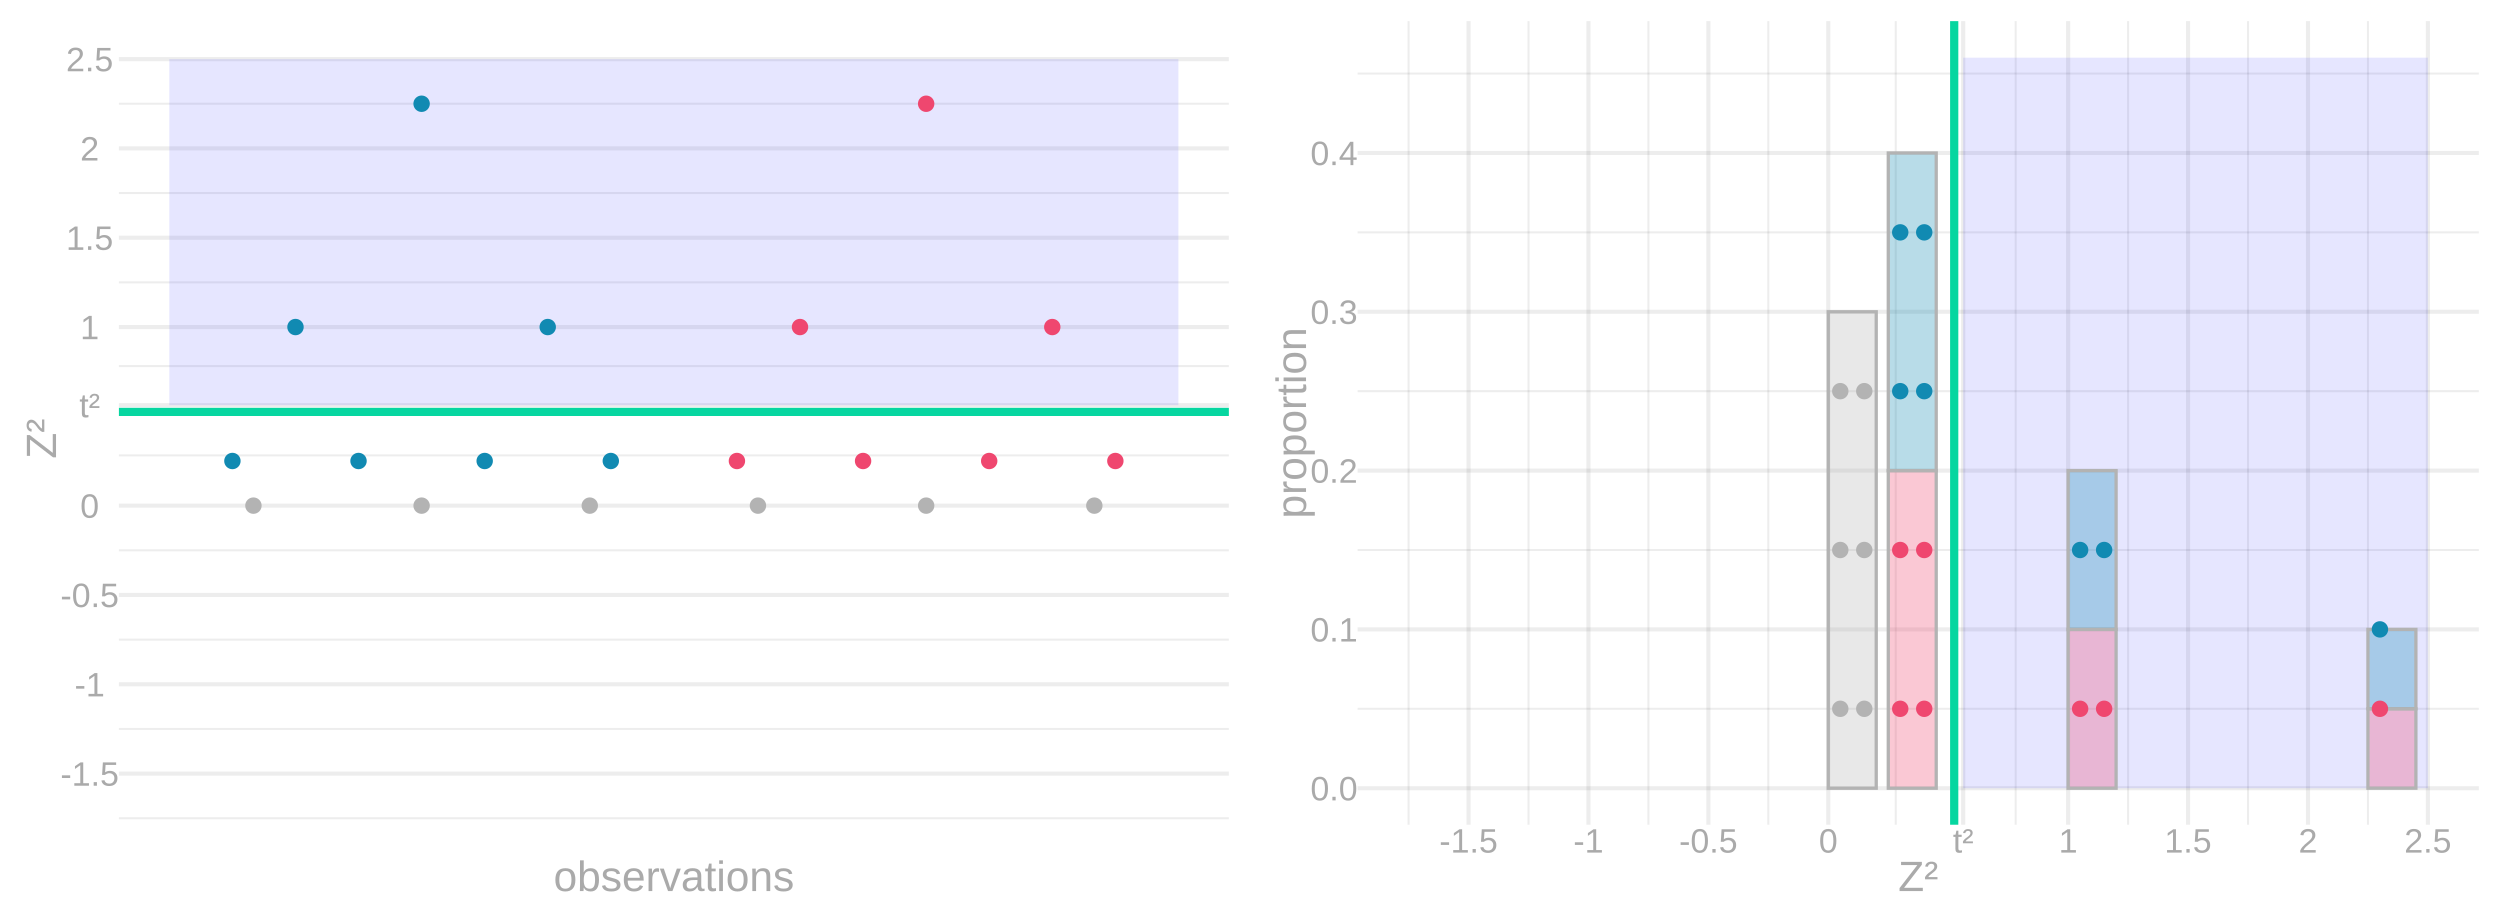
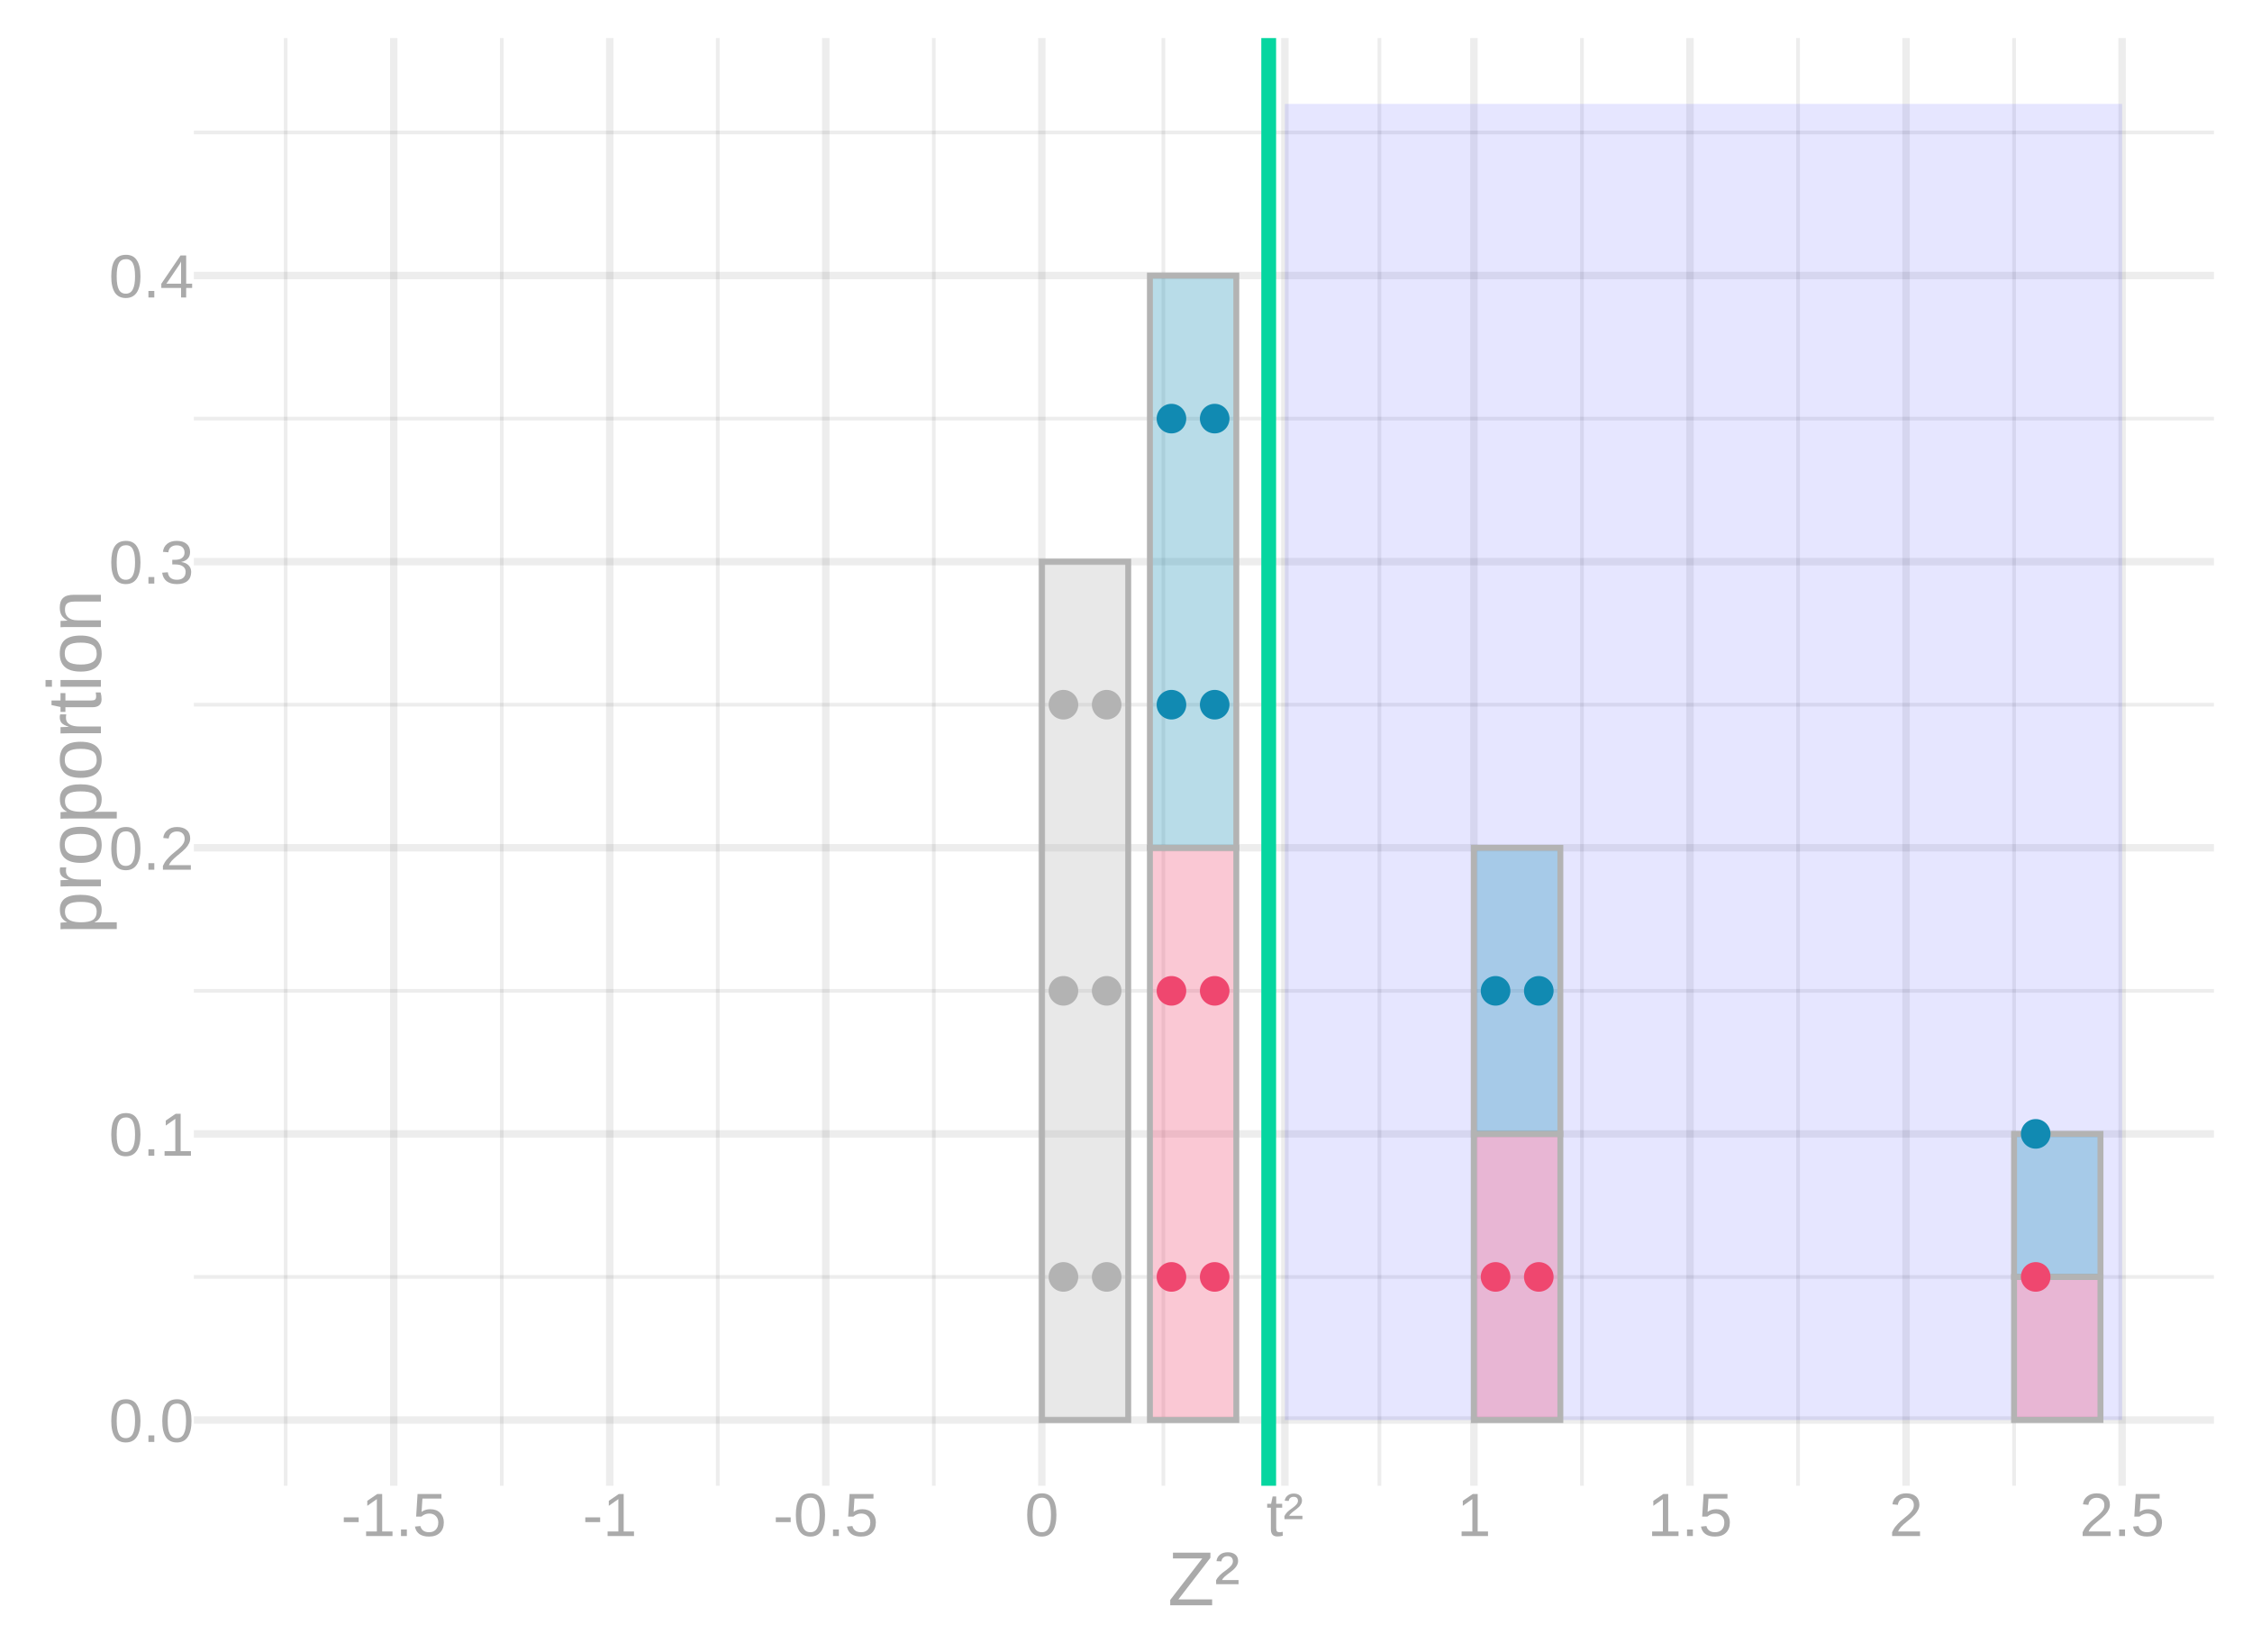
- <svg xmlns="http://www.w3.org/2000/svg" width="648.00pt" height="237.60pt" viewBox="0 0 648.00 237.60">
+ <svg xmlns="http://www.w3.org/2000/svg" width="324.00pt" height="237.60pt" viewBox="0 0 324.00 237.60">
  <g class="svglite">
    <defs>
      <style type="text/css">
    .svglite line, .svglite polyline, .svglite polygon, .svglite path, .svglite rect, .svglite circle {
      fill: none;
      stroke: #000000;
      stroke-linecap: round;
      stroke-linejoin: round;
      stroke-miterlimit: 10.00;
    }
    .svglite text {
      white-space: pre;
    }
    .svglite g.glyphgroup path {
      fill: inherit;
      stroke: none;
    }
  </style>
    </defs>
    <rect width="100%" height="100%" style="stroke: none; fill: none;" />
    <defs>
-       <clipPath id="cpMC4wMHw2NDguMDB8MC4wMHwyMzcuNjA=">
-         <rect x="0.00" y="0.00" width="648.00" height="237.60" />
-       </clipPath>
-     </defs>
-     <g clip-path="url(#cpMC4wMHw2NDguMDB8MC4wMHwyMzcuNjA=)">
- </g>
-     <defs>
      <clipPath id="cpMC4wMHwzMjQuMDB8MC4wMHwyMzcuNjA=">
-         <rect x="0" y="0.00" width="324.00" height="237.60" />
+         <rect x="0.00" y="0.00" width="324.00" height="237.60" />
      </clipPath>
    </defs>
    <g clip-path="url(#cpMC4wMHwzMjQuMDB8MC4wMHwyMzcuNjA=)">
-       <rect x="0" y="0.00" width="324.00" height="237.60" style="stroke-width: 1.07; stroke: none;" />
+       <rect x="0.00" y="0.00" width="324.00" height="237.60" style="stroke-width: 1.07; stroke: none;" />
    </g>
-     <g clip-path="url(#cpMC4wMHw2NDguMDB8MC4wMHwyMzcuNjA=)">
- </g>
    <defs>
-       <clipPath id="cpMzAuODJ8MzE4LjUyfDUuNDh8MjIxLjkz">
-         <rect x="30.82" y="5.48" width="287.71" height="216.45" />
+       <clipPath id="cpMjcuODl8MzE4LjUyfDUuNDh8MjEzLjc3">
+         <rect x="27.89" y="5.48" width="290.63" height="208.30" />
      </clipPath>
    </defs>
-     <g clip-path="url(#cpMzAuODJ8MzE4LjUyfDUuNDh8MjIxLjkz)">
-       <rect x="30.82" y="5.48" width="287.71" height="216.45" style="stroke-width: 1.07; stroke: none;" />
-       <polyline points="30.82,212.09 318.52,212.09 " style="stroke-width: 0.53; stroke: #000000; stroke-opacity: 0.071; stroke-linecap: butt;" />
-       <polyline points="30.82,188.94 318.52,188.94 " style="stroke-width: 0.53; stroke: #000000; stroke-opacity: 0.071; stroke-linecap: butt;" />
-       <polyline points="30.82,165.79 318.52,165.79 " style="stroke-width: 0.53; stroke: #000000; stroke-opacity: 0.071; stroke-linecap: butt;" />
-       <polyline points="30.82,142.64 318.52,142.64 " style="stroke-width: 0.53; stroke: #000000; stroke-opacity: 0.071; stroke-linecap: butt;" />
-       <polyline points="30.82,118.04 318.52,118.04 " style="stroke-width: 0.53; stroke: #000000; stroke-opacity: 0.071; stroke-linecap: butt;" />
-       <polyline points="30.82,94.89 318.52,94.89 " style="stroke-width: 0.53; stroke: #000000; stroke-opacity: 0.071; stroke-linecap: butt;" />
-       <polyline points="30.82,73.19 318.52,73.19 " style="stroke-width: 0.53; stroke: #000000; stroke-opacity: 0.071; stroke-linecap: butt;" />
-       <polyline points="30.82,50.04 318.52,50.04 " style="stroke-width: 0.53; stroke: #000000; stroke-opacity: 0.071; stroke-linecap: butt;" />
-       <polyline points="30.82,26.89 318.52,26.89 " style="stroke-width: 0.53; stroke: #000000; stroke-opacity: 0.071; stroke-linecap: butt;" />
-       <polyline points="30.82,200.51 318.52,200.51 " style="stroke-width: 1.07; stroke: #000000; stroke-opacity: 0.071; stroke-linecap: butt;" />
-       <polyline points="30.82,177.36 318.52,177.36 " style="stroke-width: 1.07; stroke: #000000; stroke-opacity: 0.071; stroke-linecap: butt;" />
-       <polyline points="30.82,154.21 318.52,154.21 " style="stroke-width: 1.07; stroke: #000000; stroke-opacity: 0.071; stroke-linecap: butt;" />
-       <polyline points="30.82,131.06 318.52,131.06 " style="stroke-width: 1.07; stroke: #000000; stroke-opacity: 0.071; stroke-linecap: butt;" />
-       <polyline points="30.82,105.02 318.52,105.02 " style="stroke-width: 1.07; stroke: #000000; stroke-opacity: 0.071; stroke-linecap: butt;" />
-       <polyline points="30.82,84.77 318.52,84.77 " style="stroke-width: 1.07; stroke: #000000; stroke-opacity: 0.071; stroke-linecap: butt;" />
-       <polyline points="30.82,61.62 318.52,61.62 " style="stroke-width: 1.07; stroke: #000000; stroke-opacity: 0.071; stroke-linecap: butt;" />
-       <polyline points="30.82,38.47 318.52,38.47 " style="stroke-width: 1.07; stroke: #000000; stroke-opacity: 0.071; stroke-linecap: butt;" />
-       <polyline points="30.82,15.32 318.52,15.32 " style="stroke-width: 1.07; stroke: #000000; stroke-opacity: 0.071; stroke-linecap: butt;" />
-       <rect x="43.89" y="15.32" width="261.55" height="89.70" style="stroke-width: 1.07; stroke: none; stroke-linecap: butt; stroke-linejoin: miter; fill: #0000FF; fill-opacity: 0.10;" />
-       <circle cx="109.28" cy="26.89" r="2.13" style="stroke-width: 0.00; stroke: none; fill: #118AB2;" />
-       <circle cx="76.59" cy="84.77" r="2.13" style="stroke-width: 0.00; stroke: none; fill: #118AB2;" />
-       <circle cx="141.97" cy="84.77" r="2.13" style="stroke-width: 0.00; stroke: none; fill: #118AB2;" />
-       <circle cx="60.24" cy="119.49" r="2.13" style="stroke-width: 0.00; stroke: none; fill: #118AB2;" />
-       <circle cx="92.93" cy="119.49" r="2.13" style="stroke-width: 0.00; stroke: none; fill: #118AB2;" />
-       <circle cx="125.63" cy="119.49" r="2.13" style="stroke-width: 0.00; stroke: none; fill: #118AB2;" />
-       <circle cx="158.32" cy="119.49" r="2.13" style="stroke-width: 0.00; stroke: none; fill: #118AB2;" />
-       <circle cx="65.69" cy="131.06" r="2.13" style="stroke-width: 0.00; stroke: none; fill: #B3B3B3;" />
-       <circle cx="109.28" cy="131.06" r="2.13" style="stroke-width: 0.00; stroke: none; fill: #B3B3B3;" />
-       <circle cx="152.87" cy="131.06" r="2.13" style="stroke-width: 0.00; stroke: none; fill: #B3B3B3;" />
-       <circle cx="196.46" cy="131.06" r="2.13" style="stroke-width: 0.00; stroke: none; fill: #B3B3B3;" />
-       <circle cx="240.06" cy="131.06" r="2.13" style="stroke-width: 0.00; stroke: none; fill: #B3B3B3;" />
-       <circle cx="283.65" cy="131.06" r="2.13" style="stroke-width: 0.00; stroke: none; fill: #B3B3B3;" />
-       <circle cx="191.01" cy="119.49" r="2.13" style="stroke-width: 0.00; stroke: none; fill: #EF476F;" />
-       <circle cx="223.71" cy="119.49" r="2.13" style="stroke-width: 0.00; stroke: none; fill: #EF476F;" />
-       <circle cx="256.40" cy="119.49" r="2.13" style="stroke-width: 0.00; stroke: none; fill: #EF476F;" />
-       <circle cx="289.10" cy="119.49" r="2.13" style="stroke-width: 0.00; stroke: none; fill: #EF476F;" />
-       <circle cx="207.36" cy="84.77" r="2.13" style="stroke-width: 0.00; stroke: none; fill: #EF476F;" />
-       <circle cx="272.75" cy="84.77" r="2.13" style="stroke-width: 0.00; stroke: none; fill: #EF476F;" />
-       <circle cx="240.06" cy="26.89" r="2.13" style="stroke-width: 0.00; stroke: none; fill: #EF476F;" />
-       <line x1="30.82" y1="106.76" x2="318.52" y2="106.76" style="stroke-width: 2.13; stroke: #06D6A0; stroke-linecap: butt;" />
+     <g clip-path="url(#cpMjcuODl8MzE4LjUyfDUuNDh8MjEzLjc3)">
+       <rect x="27.89" y="5.48" width="290.63" height="208.30" style="stroke-width: 1.07; stroke: none;" />
+       <polyline points="27.89,183.72 318.52,183.72 " style="stroke-width: 0.53; stroke: #000000; stroke-opacity: 0.071; stroke-linecap: butt;" />
+       <polyline points="27.89,142.56 318.52,142.56 " style="stroke-width: 0.53; stroke: #000000; stroke-opacity: 0.071; stroke-linecap: butt;" />
+       <polyline points="27.89,101.39 318.52,101.39 " style="stroke-width: 0.53; stroke: #000000; stroke-opacity: 0.071; stroke-linecap: butt;" />
+       <polyline points="27.89,60.23 318.52,60.23 " style="stroke-width: 0.53; stroke: #000000; stroke-opacity: 0.071; stroke-linecap: butt;" />
+       <polyline points="27.89,19.06 318.52,19.06 " style="stroke-width: 0.53; stroke: #000000; stroke-opacity: 0.071; stroke-linecap: butt;" />
+       <polyline points="41.10,213.77 41.10,5.48 " style="stroke-width: 0.53; stroke: #000000; stroke-opacity: 0.071; stroke-linecap: butt;" />
+       <polyline points="72.19,213.77 72.19,5.48 " style="stroke-width: 0.53; stroke: #000000; stroke-opacity: 0.071; stroke-linecap: butt;" />
+       <polyline points="103.27,213.77 103.27,5.48 " style="stroke-width: 0.53; stroke: #000000; stroke-opacity: 0.071; stroke-linecap: butt;" />
+       <polyline points="134.35,213.77 134.35,5.48 " style="stroke-width: 0.53; stroke: #000000; stroke-opacity: 0.071; stroke-linecap: butt;" />
+       <polyline points="167.38,213.77 167.38,5.48 " style="stroke-width: 0.53; stroke: #000000; stroke-opacity: 0.071; stroke-linecap: butt;" />
+       <polyline points="198.46,213.77 198.46,5.48 " style="stroke-width: 0.53; stroke: #000000; stroke-opacity: 0.071; stroke-linecap: butt;" />
+       <polyline points="227.60,213.77 227.60,5.48 " style="stroke-width: 0.53; stroke: #000000; stroke-opacity: 0.071; stroke-linecap: butt;" />
+       <polyline points="258.69,213.77 258.69,5.48 " style="stroke-width: 0.53; stroke: #000000; stroke-opacity: 0.071; stroke-linecap: butt;" />
+       <polyline points="289.77,213.77 289.77,5.48 " style="stroke-width: 0.53; stroke: #000000; stroke-opacity: 0.071; stroke-linecap: butt;" />
+       <polyline points="27.89,204.31 318.52,204.31 " style="stroke-width: 1.07; stroke: #000000; stroke-opacity: 0.071; stroke-linecap: butt;" />
+       <polyline points="27.89,163.14 318.52,163.14 " style="stroke-width: 1.07; stroke: #000000; stroke-opacity: 0.071; stroke-linecap: butt;" />
+       <polyline points="27.89,121.98 318.52,121.98 " style="stroke-width: 1.07; stroke: #000000; stroke-opacity: 0.071; stroke-linecap: butt;" />
+       <polyline points="27.89,80.81 318.52,80.81 " style="stroke-width: 1.07; stroke: #000000; stroke-opacity: 0.071; stroke-linecap: butt;" />
+       <polyline points="27.89,39.65 318.52,39.65 " style="stroke-width: 1.07; stroke: #000000; stroke-opacity: 0.071; stroke-linecap: butt;" />
+       <polyline points="56.65,213.77 56.65,5.48 " style="stroke-width: 1.07; stroke: #000000; stroke-opacity: 0.071; stroke-linecap: butt;" />
+       <polyline points="87.73,213.77 87.73,5.48 " style="stroke-width: 1.07; stroke: #000000; stroke-opacity: 0.071; stroke-linecap: butt;" />
+       <polyline points="118.81,213.77 118.81,5.48 " style="stroke-width: 1.07; stroke: #000000; stroke-opacity: 0.071; stroke-linecap: butt;" />
+       <polyline points="149.89,213.77 149.89,5.48 " style="stroke-width: 1.07; stroke: #000000; stroke-opacity: 0.071; stroke-linecap: butt;" />
+       <polyline points="184.86,213.77 184.86,5.48 " style="stroke-width: 1.07; stroke: #000000; stroke-opacity: 0.071; stroke-linecap: butt;" />
+       <polyline points="212.06,213.77 212.06,5.48 " style="stroke-width: 1.07; stroke: #000000; stroke-opacity: 0.071; stroke-linecap: butt;" />
+       <polyline points="243.14,213.77 243.14,5.48 " style="stroke-width: 1.07; stroke: #000000; stroke-opacity: 0.071; stroke-linecap: butt;" />
+       <polyline points="274.23,213.77 274.23,5.48 " style="stroke-width: 1.07; stroke: #000000; stroke-opacity: 0.071; stroke-linecap: butt;" />
+       <polyline points="305.31,213.77 305.31,5.48 " style="stroke-width: 1.07; stroke: #000000; stroke-opacity: 0.071; stroke-linecap: butt;" />
+       <rect x="184.86" y="14.95" width="120.45" height="189.36" style="stroke-width: 1.07; stroke: none; stroke-linecap: butt; stroke-linejoin: miter; fill: #0000FF; fill-opacity: 0.10;" />
+       <rect x="149.89" y="80.81" width="12.43" height="123.50" style="stroke-width: 0.85; stroke: #B3B3B3; stroke-linecap: butt; stroke-linejoin: miter; fill: #B3B3B3; fill-opacity: 0.30;" />
+       <rect x="165.44" y="121.98" width="12.43" height="82.33" style="stroke-width: 0.85; stroke: #B3B3B3; stroke-linecap: butt; stroke-linejoin: miter; fill: #EF476F; fill-opacity: 0.30;" />
+       <rect x="165.44" y="39.65" width="12.43" height="82.33" style="stroke-width: 0.85; stroke: #B3B3B3; stroke-linecap: butt; stroke-linejoin: miter; fill: #118AB2; fill-opacity: 0.30;" />
+       <rect x="212.06" y="163.14" width="12.43" height="41.17" style="stroke-width: 0.85; stroke: #B3B3B3; stroke-linecap: butt; stroke-linejoin: miter; fill: #EF476F; fill-opacity: 0.30;" />
+       <rect x="212.06" y="121.98" width="12.43" height="41.17" style="stroke-width: 0.85; stroke: #B3B3B3; stroke-linecap: butt; stroke-linejoin: miter; fill: #118AB2; fill-opacity: 0.30;" />
+       <rect x="289.77" y="183.72" width="12.43" height="20.58" style="stroke-width: 0.85; stroke: #B3B3B3; stroke-linecap: butt; stroke-linejoin: miter; fill: #EF476F; fill-opacity: 0.30;" />
+       <rect x="289.77" y="163.14" width="12.43" height="20.58" style="stroke-width: 0.85; stroke: #B3B3B3; stroke-linecap: butt; stroke-linejoin: miter; fill: #118AB2; fill-opacity: 0.30;" />
+       <circle cx="292.88" cy="163.14" r="2.13" style="stroke-width: 0.00; stroke: none; fill: #118AB2;" />
+       <circle cx="215.17" cy="142.56" r="2.13" style="stroke-width: 0.00; stroke: none; fill: #118AB2;" />
+       <circle cx="221.39" cy="142.56" r="2.13" style="stroke-width: 0.00; stroke: none; fill: #118AB2;" />
+       <circle cx="168.54" cy="101.39" r="2.13" style="stroke-width: 0.00; stroke: none; fill: #118AB2;" />
+       <circle cx="174.76" cy="101.39" r="2.13" style="stroke-width: 0.00; stroke: none; fill: #118AB2;" />
+       <circle cx="168.54" cy="60.23" r="2.13" style="stroke-width: 0.00; stroke: none; fill: #118AB2;" />
+       <circle cx="174.76" cy="60.23" r="2.13" style="stroke-width: 0.00; stroke: none; fill: #118AB2;" />
+       <circle cx="153.00" cy="183.72" r="2.13" style="stroke-width: 0.00; stroke: none; fill: #B3B3B3;" />
+       <circle cx="159.22" cy="183.72" r="2.13" style="stroke-width: 0.00; stroke: none; fill: #B3B3B3;" />
+       <circle cx="153.00" cy="142.56" r="2.13" style="stroke-width: 0.00; stroke: none; fill: #B3B3B3;" />
+       <circle cx="159.22" cy="142.56" r="2.13" style="stroke-width: 0.00; stroke: none; fill: #B3B3B3;" />
+       <circle cx="153.00" cy="101.39" r="2.13" style="stroke-width: 0.00; stroke: none; fill: #B3B3B3;" />
+       <circle cx="159.22" cy="101.39" r="2.13" style="stroke-width: 0.00; stroke: none; fill: #B3B3B3;" />
+       <circle cx="168.54" cy="183.72" r="2.13" style="stroke-width: 0.00; stroke: none; fill: #EF476F;" />
+       <circle cx="174.76" cy="183.72" r="2.13" style="stroke-width: 0.00; stroke: none; fill: #EF476F;" />
+       <circle cx="168.54" cy="142.56" r="2.13" style="stroke-width: 0.00; stroke: none; fill: #EF476F;" />
+       <circle cx="174.76" cy="142.56" r="2.13" style="stroke-width: 0.00; stroke: none; fill: #EF476F;" />
+       <circle cx="215.17" cy="183.72" r="2.13" style="stroke-width: 0.00; stroke: none; fill: #EF476F;" />
+       <circle cx="221.39" cy="183.72" r="2.13" style="stroke-width: 0.00; stroke: none; fill: #EF476F;" />
+       <circle cx="292.88" cy="183.72" r="2.13" style="stroke-width: 0.00; stroke: none; fill: #EF476F;" />
+       <line x1="182.53" y1="213.77" x2="182.53" y2="5.48" style="stroke-width: 2.13; stroke: #06D6A0; stroke-linecap: butt;" />
    </g>
-     <g clip-path="url(#cpMC4wMHw2NDguMDB8MC4wMHwyMzcuNjA=)">
-       <text x="23.24" y="203.66" text-anchor="middle" style="font-size: 8.80px;fill: #AAAAAA; font-family: &quot;Arial&quot;;" textLength="15.14px" lengthAdjust="spacingAndGlyphs">-1.5</text>
-       <text x="23.24" y="180.51" text-anchor="middle" style="font-size: 8.80px;fill: #AAAAAA; font-family: &quot;Arial&quot;;" textLength="7.81px" lengthAdjust="spacingAndGlyphs">-1</text>
-       <text x="23.24" y="157.36" text-anchor="middle" style="font-size: 8.80px;fill: #AAAAAA; font-family: &quot;Arial&quot;;" textLength="15.14px" lengthAdjust="spacingAndGlyphs">-0.5</text>
-       <text x="23.24" y="134.21" text-anchor="middle" style="font-size: 8.80px;fill: #AAAAAA; font-family: &quot;Arial&quot;;" textLength="4.89px" lengthAdjust="spacingAndGlyphs">0</text>
-       <text x="23.24" y="108.17" text-anchor="middle" style="font-size: 8.80px;fill: #AAAAAA; font-family: &quot;Arial&quot;;" textLength="5.36px" lengthAdjust="spacingAndGlyphs">t²</text>
-       <text x="23.24" y="87.92" text-anchor="middle" style="font-size: 8.80px;fill: #AAAAAA; font-family: &quot;Arial&quot;;" textLength="4.89px" lengthAdjust="spacingAndGlyphs">1</text>
-       <text x="23.24" y="64.77" text-anchor="middle" style="font-size: 8.80px;fill: #AAAAAA; font-family: &quot;Arial&quot;;" textLength="12.22px" lengthAdjust="spacingAndGlyphs">1.5</text>
-       <text x="23.24" y="41.62" text-anchor="middle" style="font-size: 8.80px;fill: #AAAAAA; font-family: &quot;Arial&quot;;" textLength="4.89px" lengthAdjust="spacingAndGlyphs">2</text>
-       <text x="23.24" y="18.47" text-anchor="middle" style="font-size: 8.80px;fill: #AAAAAA; font-family: &quot;Arial&quot;;" textLength="12.22px" lengthAdjust="spacingAndGlyphs">2.5</text>
-       <text x="174.67" y="230.96" text-anchor="middle" style="font-size: 11.00px;fill: #AAAAAA; font-family: &quot;Arial&quot;;" textLength="62.41px" lengthAdjust="spacingAndGlyphs">observations</text>
-       <text transform="translate(14.52,113.70) rotate(-90)" text-anchor="middle" style="font-size: 11.00px;fill: #AAAAAA; font-family: &quot;Arial&quot;;" textLength="10.38px" lengthAdjust="spacingAndGlyphs">Z²</text>
-     </g>
-     <defs>
-       <clipPath id="cpMzI0LjAwfDY0OC4wMHwwLjAwfDIzNy42MA==">
-         <rect x="324.00" y="0.00" width="324.00" height="237.60" />
-       </clipPath>
-     </defs>
-     <g clip-path="url(#cpMzI0LjAwfDY0OC4wMHwwLjAwfDIzNy42MA==)">
-       <rect x="324.00" y="0.00" width="324.00" height="237.60" style="stroke-width: 1.07; stroke: none;" />
-     </g>
-     <g clip-path="url(#cpMC4wMHw2NDguMDB8MC4wMHwyMzcuNjA=)">
- </g>
-     <defs>
-       <clipPath id="cpMzUxLjg5fDY0Mi41Mnw1LjQ4fDIxMy43Nw==">
-         <rect x="351.89" y="5.48" width="290.63" height="208.30" />
-       </clipPath>
-     </defs>
-     <g clip-path="url(#cpMzUxLjg5fDY0Mi41Mnw1LjQ4fDIxMy43Nw==)">
-       <rect x="351.89" y="5.48" width="290.63" height="208.30" style="stroke-width: 1.07; stroke: none;" />
-       <polyline points="351.89,183.72 642.52,183.72 " style="stroke-width: 0.53; stroke: #000000; stroke-opacity: 0.071; stroke-linecap: butt;" />
-       <polyline points="351.89,142.56 642.52,142.56 " style="stroke-width: 0.53; stroke: #000000; stroke-opacity: 0.071; stroke-linecap: butt;" />
-       <polyline points="351.89,101.39 642.52,101.39 " style="stroke-width: 0.53; stroke: #000000; stroke-opacity: 0.071; stroke-linecap: butt;" />
-       <polyline points="351.89,60.23 642.52,60.23 " style="stroke-width: 0.53; stroke: #000000; stroke-opacity: 0.071; stroke-linecap: butt;" />
-       <polyline points="351.89,19.06 642.52,19.06 " style="stroke-width: 0.53; stroke: #000000; stroke-opacity: 0.071; stroke-linecap: butt;" />
-       <polyline points="365.10,213.77 365.10,5.48 " style="stroke-width: 0.53; stroke: #000000; stroke-opacity: 0.071; stroke-linecap: butt;" />
-       <polyline points="396.19,213.77 396.19,5.48 " style="stroke-width: 0.53; stroke: #000000; stroke-opacity: 0.071; stroke-linecap: butt;" />
-       <polyline points="427.27,213.77 427.27,5.48 " style="stroke-width: 0.53; stroke: #000000; stroke-opacity: 0.071; stroke-linecap: butt;" />
-       <polyline points="458.35,213.77 458.35,5.48 " style="stroke-width: 0.53; stroke: #000000; stroke-opacity: 0.071; stroke-linecap: butt;" />
-       <polyline points="491.38,213.77 491.38,5.48 " style="stroke-width: 0.53; stroke: #000000; stroke-opacity: 0.071; stroke-linecap: butt;" />
-       <polyline points="522.46,213.77 522.46,5.48 " style="stroke-width: 0.53; stroke: #000000; stroke-opacity: 0.071; stroke-linecap: butt;" />
-       <polyline points="551.60,213.77 551.60,5.48 " style="stroke-width: 0.53; stroke: #000000; stroke-opacity: 0.071; stroke-linecap: butt;" />
-       <polyline points="582.69,213.77 582.69,5.48 " style="stroke-width: 0.53; stroke: #000000; stroke-opacity: 0.071; stroke-linecap: butt;" />
-       <polyline points="613.77,213.77 613.77,5.48 " style="stroke-width: 0.53; stroke: #000000; stroke-opacity: 0.071; stroke-linecap: butt;" />
-       <polyline points="351.89,204.31 642.52,204.31 " style="stroke-width: 1.07; stroke: #000000; stroke-opacity: 0.071; stroke-linecap: butt;" />
-       <polyline points="351.89,163.14 642.52,163.14 " style="stroke-width: 1.07; stroke: #000000; stroke-opacity: 0.071; stroke-linecap: butt;" />
-       <polyline points="351.89,121.98 642.52,121.98 " style="stroke-width: 1.07; stroke: #000000; stroke-opacity: 0.071; stroke-linecap: butt;" />
-       <polyline points="351.89,80.81 642.52,80.81 " style="stroke-width: 1.07; stroke: #000000; stroke-opacity: 0.071; stroke-linecap: butt;" />
-       <polyline points="351.89,39.65 642.52,39.65 " style="stroke-width: 1.07; stroke: #000000; stroke-opacity: 0.071; stroke-linecap: butt;" />
-       <polyline points="380.65,213.77 380.65,5.48 " style="stroke-width: 1.07; stroke: #000000; stroke-opacity: 0.071; stroke-linecap: butt;" />
-       <polyline points="411.73,213.77 411.73,5.48 " style="stroke-width: 1.07; stroke: #000000; stroke-opacity: 0.071; stroke-linecap: butt;" />
-       <polyline points="442.81,213.77 442.81,5.48 " style="stroke-width: 1.07; stroke: #000000; stroke-opacity: 0.071; stroke-linecap: butt;" />
-       <polyline points="473.89,213.77 473.89,5.48 " style="stroke-width: 1.07; stroke: #000000; stroke-opacity: 0.071; stroke-linecap: butt;" />
-       <polyline points="508.86,213.77 508.86,5.48 " style="stroke-width: 1.07; stroke: #000000; stroke-opacity: 0.071; stroke-linecap: butt;" />
-       <polyline points="536.06,213.77 536.06,5.48 " style="stroke-width: 1.07; stroke: #000000; stroke-opacity: 0.071; stroke-linecap: butt;" />
-       <polyline points="567.14,213.77 567.14,5.48 " style="stroke-width: 1.07; stroke: #000000; stroke-opacity: 0.071; stroke-linecap: butt;" />
-       <polyline points="598.23,213.77 598.23,5.48 " style="stroke-width: 1.07; stroke: #000000; stroke-opacity: 0.071; stroke-linecap: butt;" />
-       <polyline points="629.31,213.77 629.31,5.48 " style="stroke-width: 1.07; stroke: #000000; stroke-opacity: 0.071; stroke-linecap: butt;" />
-       <rect x="508.86" y="14.95" width="120.45" height="189.36" style="stroke-width: 1.07; stroke: none; stroke-linecap: butt; stroke-linejoin: miter; fill: #0000FF; fill-opacity: 0.10;" />
-       <rect x="473.89" y="80.81" width="12.43" height="123.50" style="stroke-width: 0.85; stroke: #B3B3B3; stroke-linecap: butt; stroke-linejoin: miter; fill: #B3B3B3; fill-opacity: 0.30;" />
-       <rect x="489.44" y="121.98" width="12.43" height="82.33" style="stroke-width: 0.85; stroke: #B3B3B3; stroke-linecap: butt; stroke-linejoin: miter; fill: #EF476F; fill-opacity: 0.30;" />
-       <rect x="489.44" y="39.65" width="12.43" height="82.33" style="stroke-width: 0.85; stroke: #B3B3B3; stroke-linecap: butt; stroke-linejoin: miter; fill: #118AB2; fill-opacity: 0.30;" />
-       <rect x="536.06" y="163.14" width="12.43" height="41.17" style="stroke-width: 0.85; stroke: #B3B3B3; stroke-linecap: butt; stroke-linejoin: miter; fill: #EF476F; fill-opacity: 0.30;" />
-       <rect x="536.06" y="121.98" width="12.43" height="41.17" style="stroke-width: 0.85; stroke: #B3B3B3; stroke-linecap: butt; stroke-linejoin: miter; fill: #118AB2; fill-opacity: 0.30;" />
-       <rect x="613.77" y="183.72" width="12.43" height="20.58" style="stroke-width: 0.85; stroke: #B3B3B3; stroke-linecap: butt; stroke-linejoin: miter; fill: #EF476F; fill-opacity: 0.30;" />
-       <rect x="613.77" y="163.14" width="12.43" height="20.58" style="stroke-width: 0.85; stroke: #B3B3B3; stroke-linecap: butt; stroke-linejoin: miter; fill: #118AB2; fill-opacity: 0.30;" />
-       <circle cx="616.88" cy="163.14" r="2.13" style="stroke-width: 0.00; stroke: none; fill: #118AB2;" />
-       <circle cx="539.17" cy="142.56" r="2.13" style="stroke-width: 0.00; stroke: none; fill: #118AB2;" />
-       <circle cx="545.39" cy="142.56" r="2.13" style="stroke-width: 0.00; stroke: none; fill: #118AB2;" />
-       <circle cx="492.54" cy="101.39" r="2.13" style="stroke-width: 0.00; stroke: none; fill: #118AB2;" />
-       <circle cx="498.76" cy="101.39" r="2.13" style="stroke-width: 0.00; stroke: none; fill: #118AB2;" />
-       <circle cx="492.54" cy="60.23" r="2.13" style="stroke-width: 0.00; stroke: none; fill: #118AB2;" />
-       <circle cx="498.76" cy="60.23" r="2.13" style="stroke-width: 0.00; stroke: none; fill: #118AB2;" />
-       <circle cx="477.00" cy="183.72" r="2.13" style="stroke-width: 0.00; stroke: none; fill: #B3B3B3;" />
-       <circle cx="483.22" cy="183.72" r="2.13" style="stroke-width: 0.00; stroke: none; fill: #B3B3B3;" />
-       <circle cx="477.00" cy="142.56" r="2.13" style="stroke-width: 0.00; stroke: none; fill: #B3B3B3;" />
-       <circle cx="483.22" cy="142.56" r="2.13" style="stroke-width: 0.00; stroke: none; fill: #B3B3B3;" />
-       <circle cx="477.00" cy="101.39" r="2.13" style="stroke-width: 0.00; stroke: none; fill: #B3B3B3;" />
-       <circle cx="483.22" cy="101.39" r="2.13" style="stroke-width: 0.00; stroke: none; fill: #B3B3B3;" />
-       <circle cx="492.54" cy="183.72" r="2.13" style="stroke-width: 0.00; stroke: none; fill: #EF476F;" />
-       <circle cx="498.76" cy="183.72" r="2.13" style="stroke-width: 0.00; stroke: none; fill: #EF476F;" />
-       <circle cx="492.54" cy="142.56" r="2.13" style="stroke-width: 0.00; stroke: none; fill: #EF476F;" />
-       <circle cx="498.76" cy="142.56" r="2.13" style="stroke-width: 0.00; stroke: none; fill: #EF476F;" />
-       <circle cx="539.17" cy="183.72" r="2.13" style="stroke-width: 0.00; stroke: none; fill: #EF476F;" />
-       <circle cx="545.39" cy="183.72" r="2.13" style="stroke-width: 0.00; stroke: none; fill: #EF476F;" />
-       <circle cx="616.88" cy="183.72" r="2.13" style="stroke-width: 0.00; stroke: none; fill: #EF476F;" />
-       <line x1="506.53" y1="213.77" x2="506.53" y2="5.48" style="stroke-width: 2.13; stroke: #06D6A0; stroke-linecap: butt;" />
-     </g>
-     <g clip-path="url(#cpMC4wMHw2NDguMDB8MC4wMHwyMzcuNjA=)">
-       <text x="345.78" y="207.46" text-anchor="middle" style="font-size: 8.80px;fill: #AAAAAA; font-family: &quot;Arial&quot;;" textLength="12.22px" lengthAdjust="spacingAndGlyphs">0.0</text>
-       <text x="345.78" y="166.29" text-anchor="middle" style="font-size: 8.80px;fill: #AAAAAA; font-family: &quot;Arial&quot;;" textLength="12.22px" lengthAdjust="spacingAndGlyphs">0.1</text>
-       <text x="345.78" y="125.13" text-anchor="middle" style="font-size: 8.80px;fill: #AAAAAA; font-family: &quot;Arial&quot;;" textLength="12.22px" lengthAdjust="spacingAndGlyphs">0.2</text>
-       <text x="345.78" y="83.96" text-anchor="middle" style="font-size: 8.80px;fill: #AAAAAA; font-family: &quot;Arial&quot;;" textLength="12.22px" lengthAdjust="spacingAndGlyphs">0.3</text>
-       <text x="345.78" y="42.80" text-anchor="middle" style="font-size: 8.80px;fill: #AAAAAA; font-family: &quot;Arial&quot;;" textLength="12.22px" lengthAdjust="spacingAndGlyphs">0.4</text>
-       <text x="380.65" y="221.00" text-anchor="middle" style="font-size: 8.80px;fill: #AAAAAA; font-family: &quot;Arial&quot;;" textLength="15.14px" lengthAdjust="spacingAndGlyphs">-1.5</text>
-       <text x="411.73" y="221.00" text-anchor="middle" style="font-size: 8.80px;fill: #AAAAAA; font-family: &quot;Arial&quot;;" textLength="7.81px" lengthAdjust="spacingAndGlyphs">-1</text>
-       <text x="442.81" y="221.00" text-anchor="middle" style="font-size: 8.80px;fill: #AAAAAA; font-family: &quot;Arial&quot;;" textLength="15.14px" lengthAdjust="spacingAndGlyphs">-0.5</text>
-       <text x="473.89" y="221.00" text-anchor="middle" style="font-size: 8.80px;fill: #AAAAAA; font-family: &quot;Arial&quot;;" textLength="4.89px" lengthAdjust="spacingAndGlyphs">0</text>
-       <text x="508.86" y="221.00" text-anchor="middle" style="font-size: 8.80px;fill: #AAAAAA; font-family: &quot;Arial&quot;;" textLength="5.36px" lengthAdjust="spacingAndGlyphs">t²</text>
-       <text x="536.06" y="221.00" text-anchor="middle" style="font-size: 8.80px;fill: #AAAAAA; font-family: &quot;Arial&quot;;" textLength="4.89px" lengthAdjust="spacingAndGlyphs">1</text>
-       <text x="567.14" y="221.00" text-anchor="middle" style="font-size: 8.80px;fill: #AAAAAA; font-family: &quot;Arial&quot;;" textLength="12.22px" lengthAdjust="spacingAndGlyphs">1.5</text>
-       <text x="598.23" y="221.00" text-anchor="middle" style="font-size: 8.80px;fill: #AAAAAA; font-family: &quot;Arial&quot;;" textLength="4.89px" lengthAdjust="spacingAndGlyphs">2</text>
-       <text x="629.31" y="221.00" text-anchor="middle" style="font-size: 8.80px;fill: #AAAAAA; font-family: &quot;Arial&quot;;" textLength="12.22px" lengthAdjust="spacingAndGlyphs">2.5</text>
-       <text x="497.21" y="230.96" text-anchor="middle" style="font-size: 11.00px;fill: #AAAAAA; font-family: &quot;Arial&quot;;" textLength="10.38px" lengthAdjust="spacingAndGlyphs">Z²</text>
-       <text transform="translate(338.52,109.63) rotate(-90)" text-anchor="middle" style="font-size: 11.00px;fill: #AAAAAA; font-family: &quot;Arial&quot;;" textLength="49.56px" lengthAdjust="spacingAndGlyphs">proportion</text>
+     <g clip-path="url(#cpMC4wMHwzMjQuMDB8MC4wMHwyMzcuNjA=)">
+       <text x="21.78" y="207.46" text-anchor="middle" style="font-size: 8.80px;fill: #AAAAAA; font-family: &quot;Arial&quot;;" textLength="12.22px" lengthAdjust="spacingAndGlyphs">0.0</text>
+       <text x="21.78" y="166.29" text-anchor="middle" style="font-size: 8.80px;fill: #AAAAAA; font-family: &quot;Arial&quot;;" textLength="12.22px" lengthAdjust="spacingAndGlyphs">0.1</text>
+       <text x="21.78" y="125.13" text-anchor="middle" style="font-size: 8.80px;fill: #AAAAAA; font-family: &quot;Arial&quot;;" textLength="12.22px" lengthAdjust="spacingAndGlyphs">0.2</text>
+       <text x="21.78" y="83.96" text-anchor="middle" style="font-size: 8.80px;fill: #AAAAAA; font-family: &quot;Arial&quot;;" textLength="12.22px" lengthAdjust="spacingAndGlyphs">0.3</text>
+       <text x="21.78" y="42.80" text-anchor="middle" style="font-size: 8.80px;fill: #AAAAAA; font-family: &quot;Arial&quot;;" textLength="12.22px" lengthAdjust="spacingAndGlyphs">0.4</text>
+       <text x="56.65" y="221.00" text-anchor="middle" style="font-size: 8.80px;fill: #AAAAAA; font-family: &quot;Arial&quot;;" textLength="15.14px" lengthAdjust="spacingAndGlyphs">-1.5</text>
+       <text x="87.73" y="221.00" text-anchor="middle" style="font-size: 8.80px;fill: #AAAAAA; font-family: &quot;Arial&quot;;" textLength="7.81px" lengthAdjust="spacingAndGlyphs">-1</text>
+       <text x="118.81" y="221.00" text-anchor="middle" style="font-size: 8.80px;fill: #AAAAAA; font-family: &quot;Arial&quot;;" textLength="15.14px" lengthAdjust="spacingAndGlyphs">-0.5</text>
+       <text x="149.89" y="221.00" text-anchor="middle" style="font-size: 8.80px;fill: #AAAAAA; font-family: &quot;Arial&quot;;" textLength="4.89px" lengthAdjust="spacingAndGlyphs">0</text>
+       <text x="184.86" y="221.00" text-anchor="middle" style="font-size: 8.80px;fill: #AAAAAA; font-family: &quot;Arial&quot;;" textLength="5.36px" lengthAdjust="spacingAndGlyphs">t²</text>
+       <text x="212.06" y="221.00" text-anchor="middle" style="font-size: 8.80px;fill: #AAAAAA; font-family: &quot;Arial&quot;;" textLength="4.89px" lengthAdjust="spacingAndGlyphs">1</text>
+       <text x="243.14" y="221.00" text-anchor="middle" style="font-size: 8.80px;fill: #AAAAAA; font-family: &quot;Arial&quot;;" textLength="12.22px" lengthAdjust="spacingAndGlyphs">1.5</text>
+       <text x="274.23" y="221.00" text-anchor="middle" style="font-size: 8.80px;fill: #AAAAAA; font-family: &quot;Arial&quot;;" textLength="4.89px" lengthAdjust="spacingAndGlyphs">2</text>
+       <text x="305.31" y="221.00" text-anchor="middle" style="font-size: 8.80px;fill: #AAAAAA; font-family: &quot;Arial&quot;;" textLength="12.22px" lengthAdjust="spacingAndGlyphs">2.5</text>
+       <text x="173.21" y="230.96" text-anchor="middle" style="font-size: 11.00px;fill: #AAAAAA; font-family: &quot;Arial&quot;;" textLength="10.38px" lengthAdjust="spacingAndGlyphs">Z²</text>
+       <text transform="translate(14.52,109.63) rotate(-90)" text-anchor="middle" style="font-size: 11.00px;fill: #AAAAAA; font-family: &quot;Arial&quot;;" textLength="49.56px" lengthAdjust="spacingAndGlyphs">proportion</text>
    </g>
  </g>
</svg>
